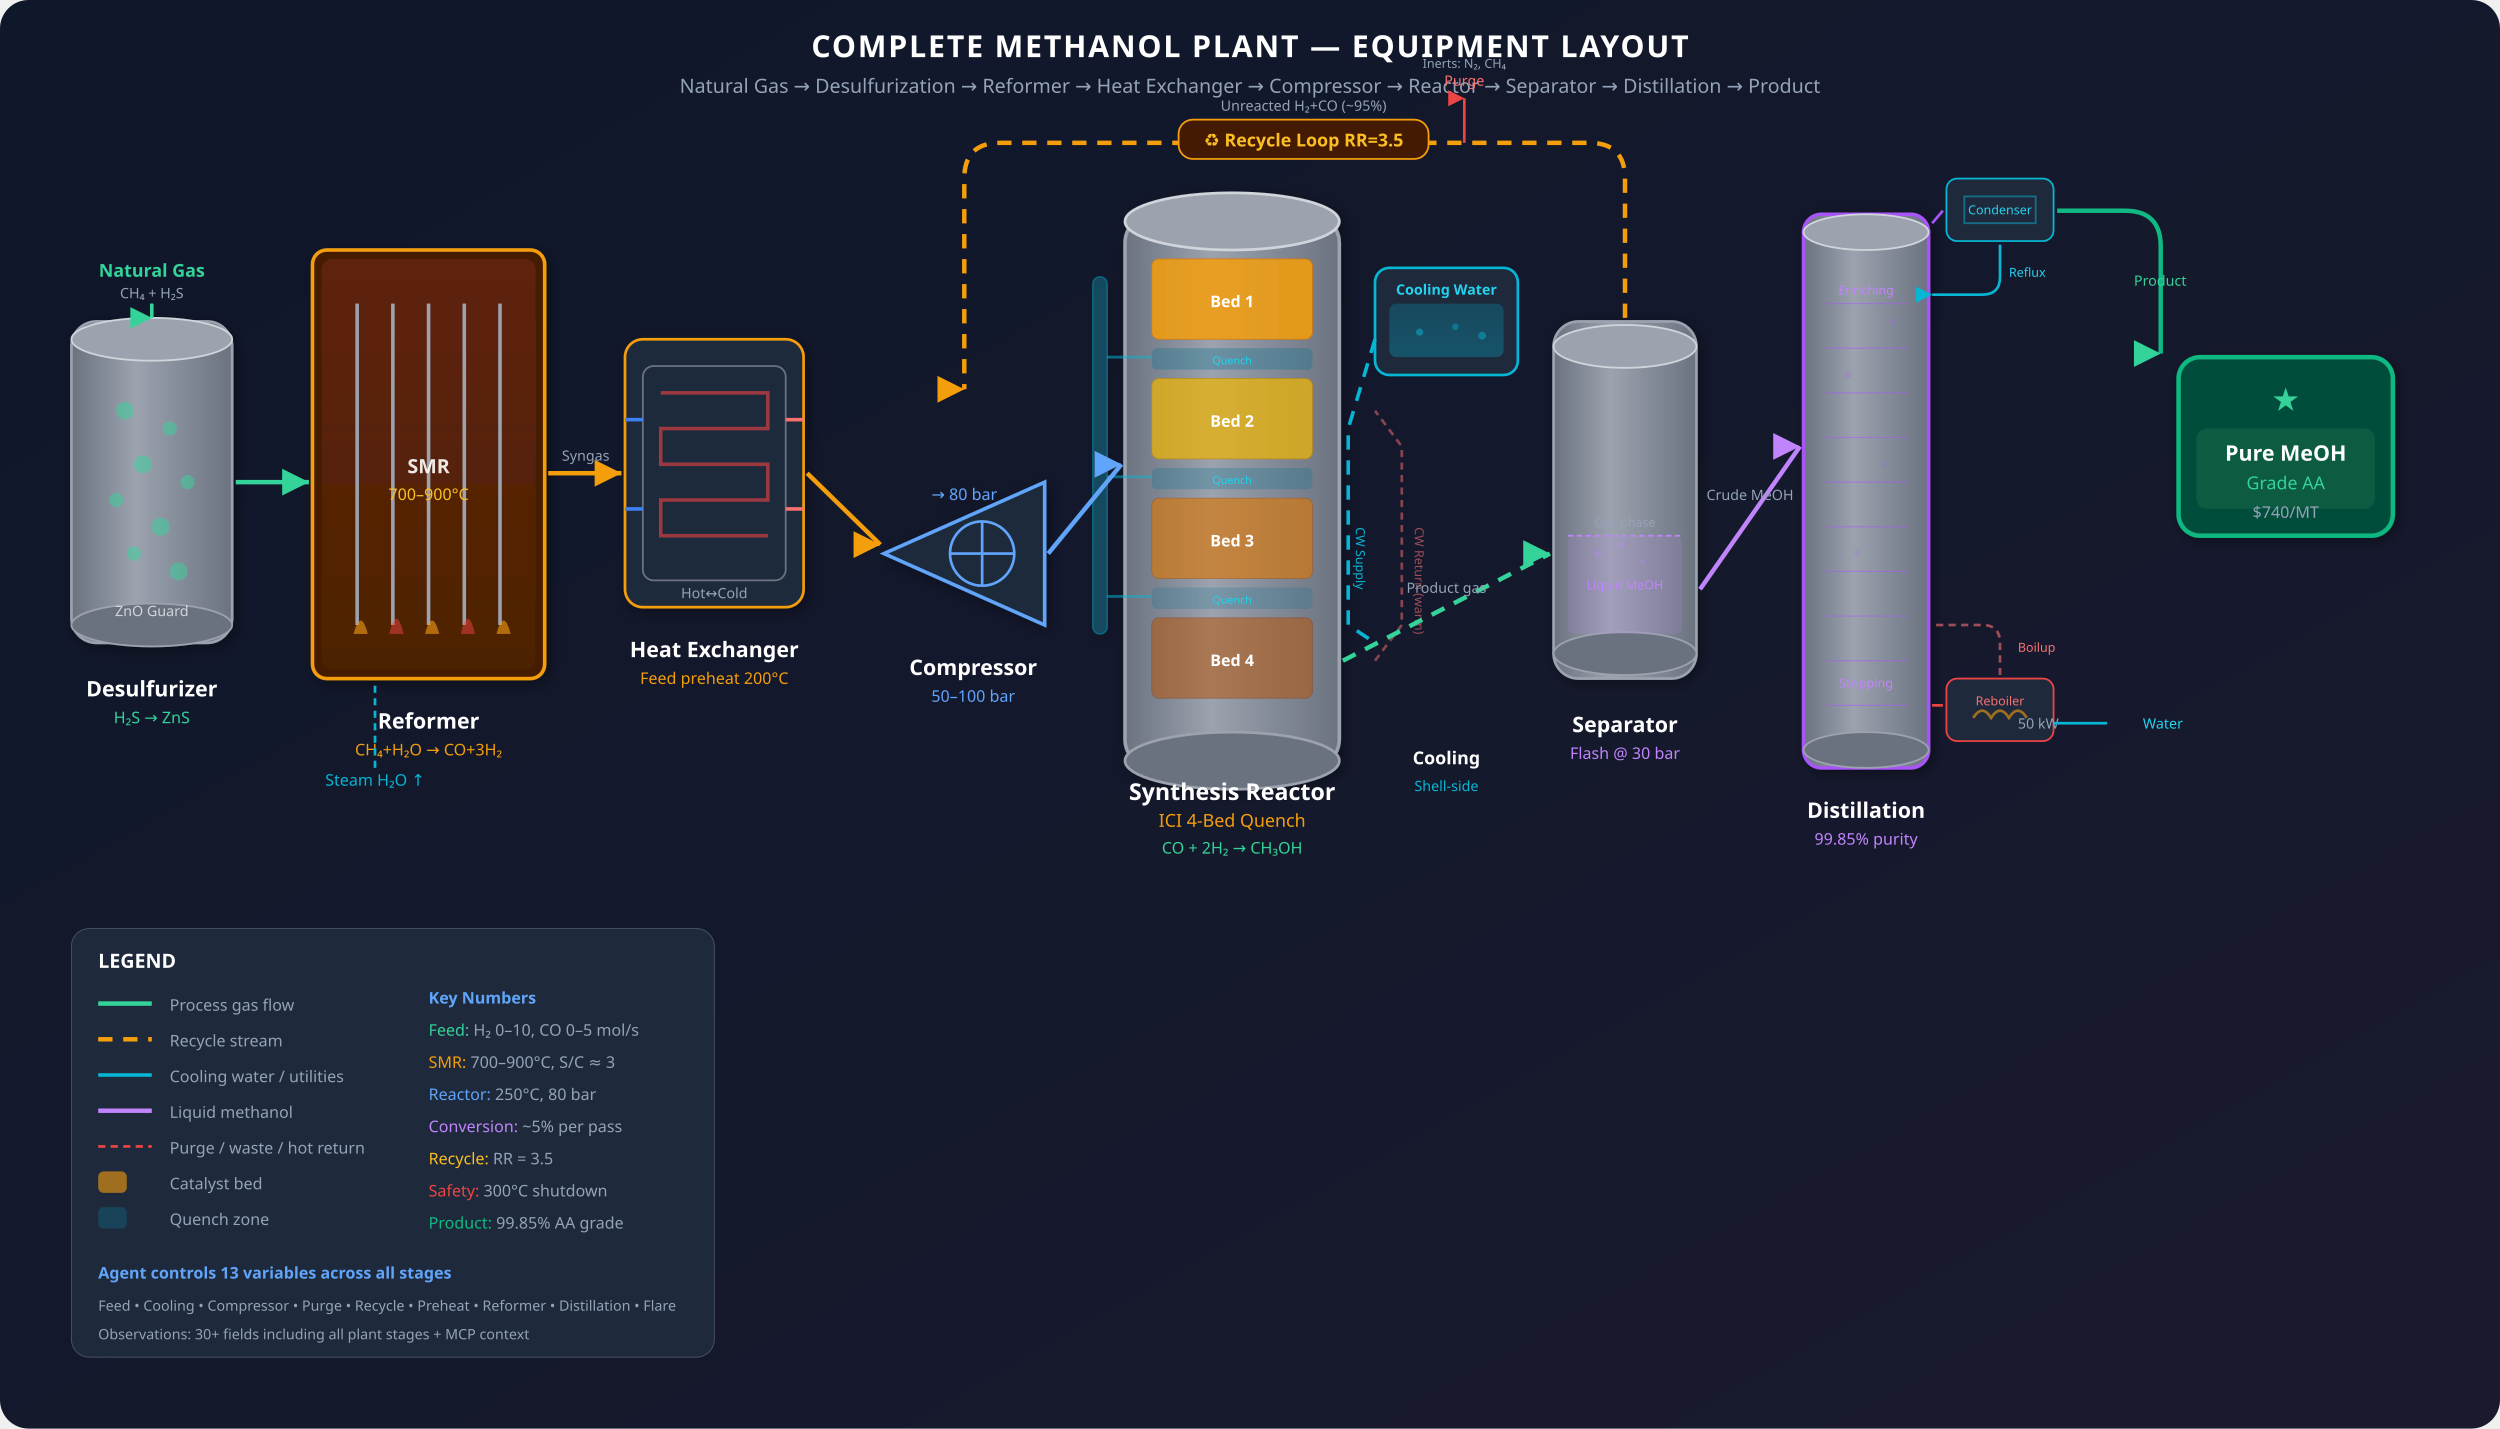
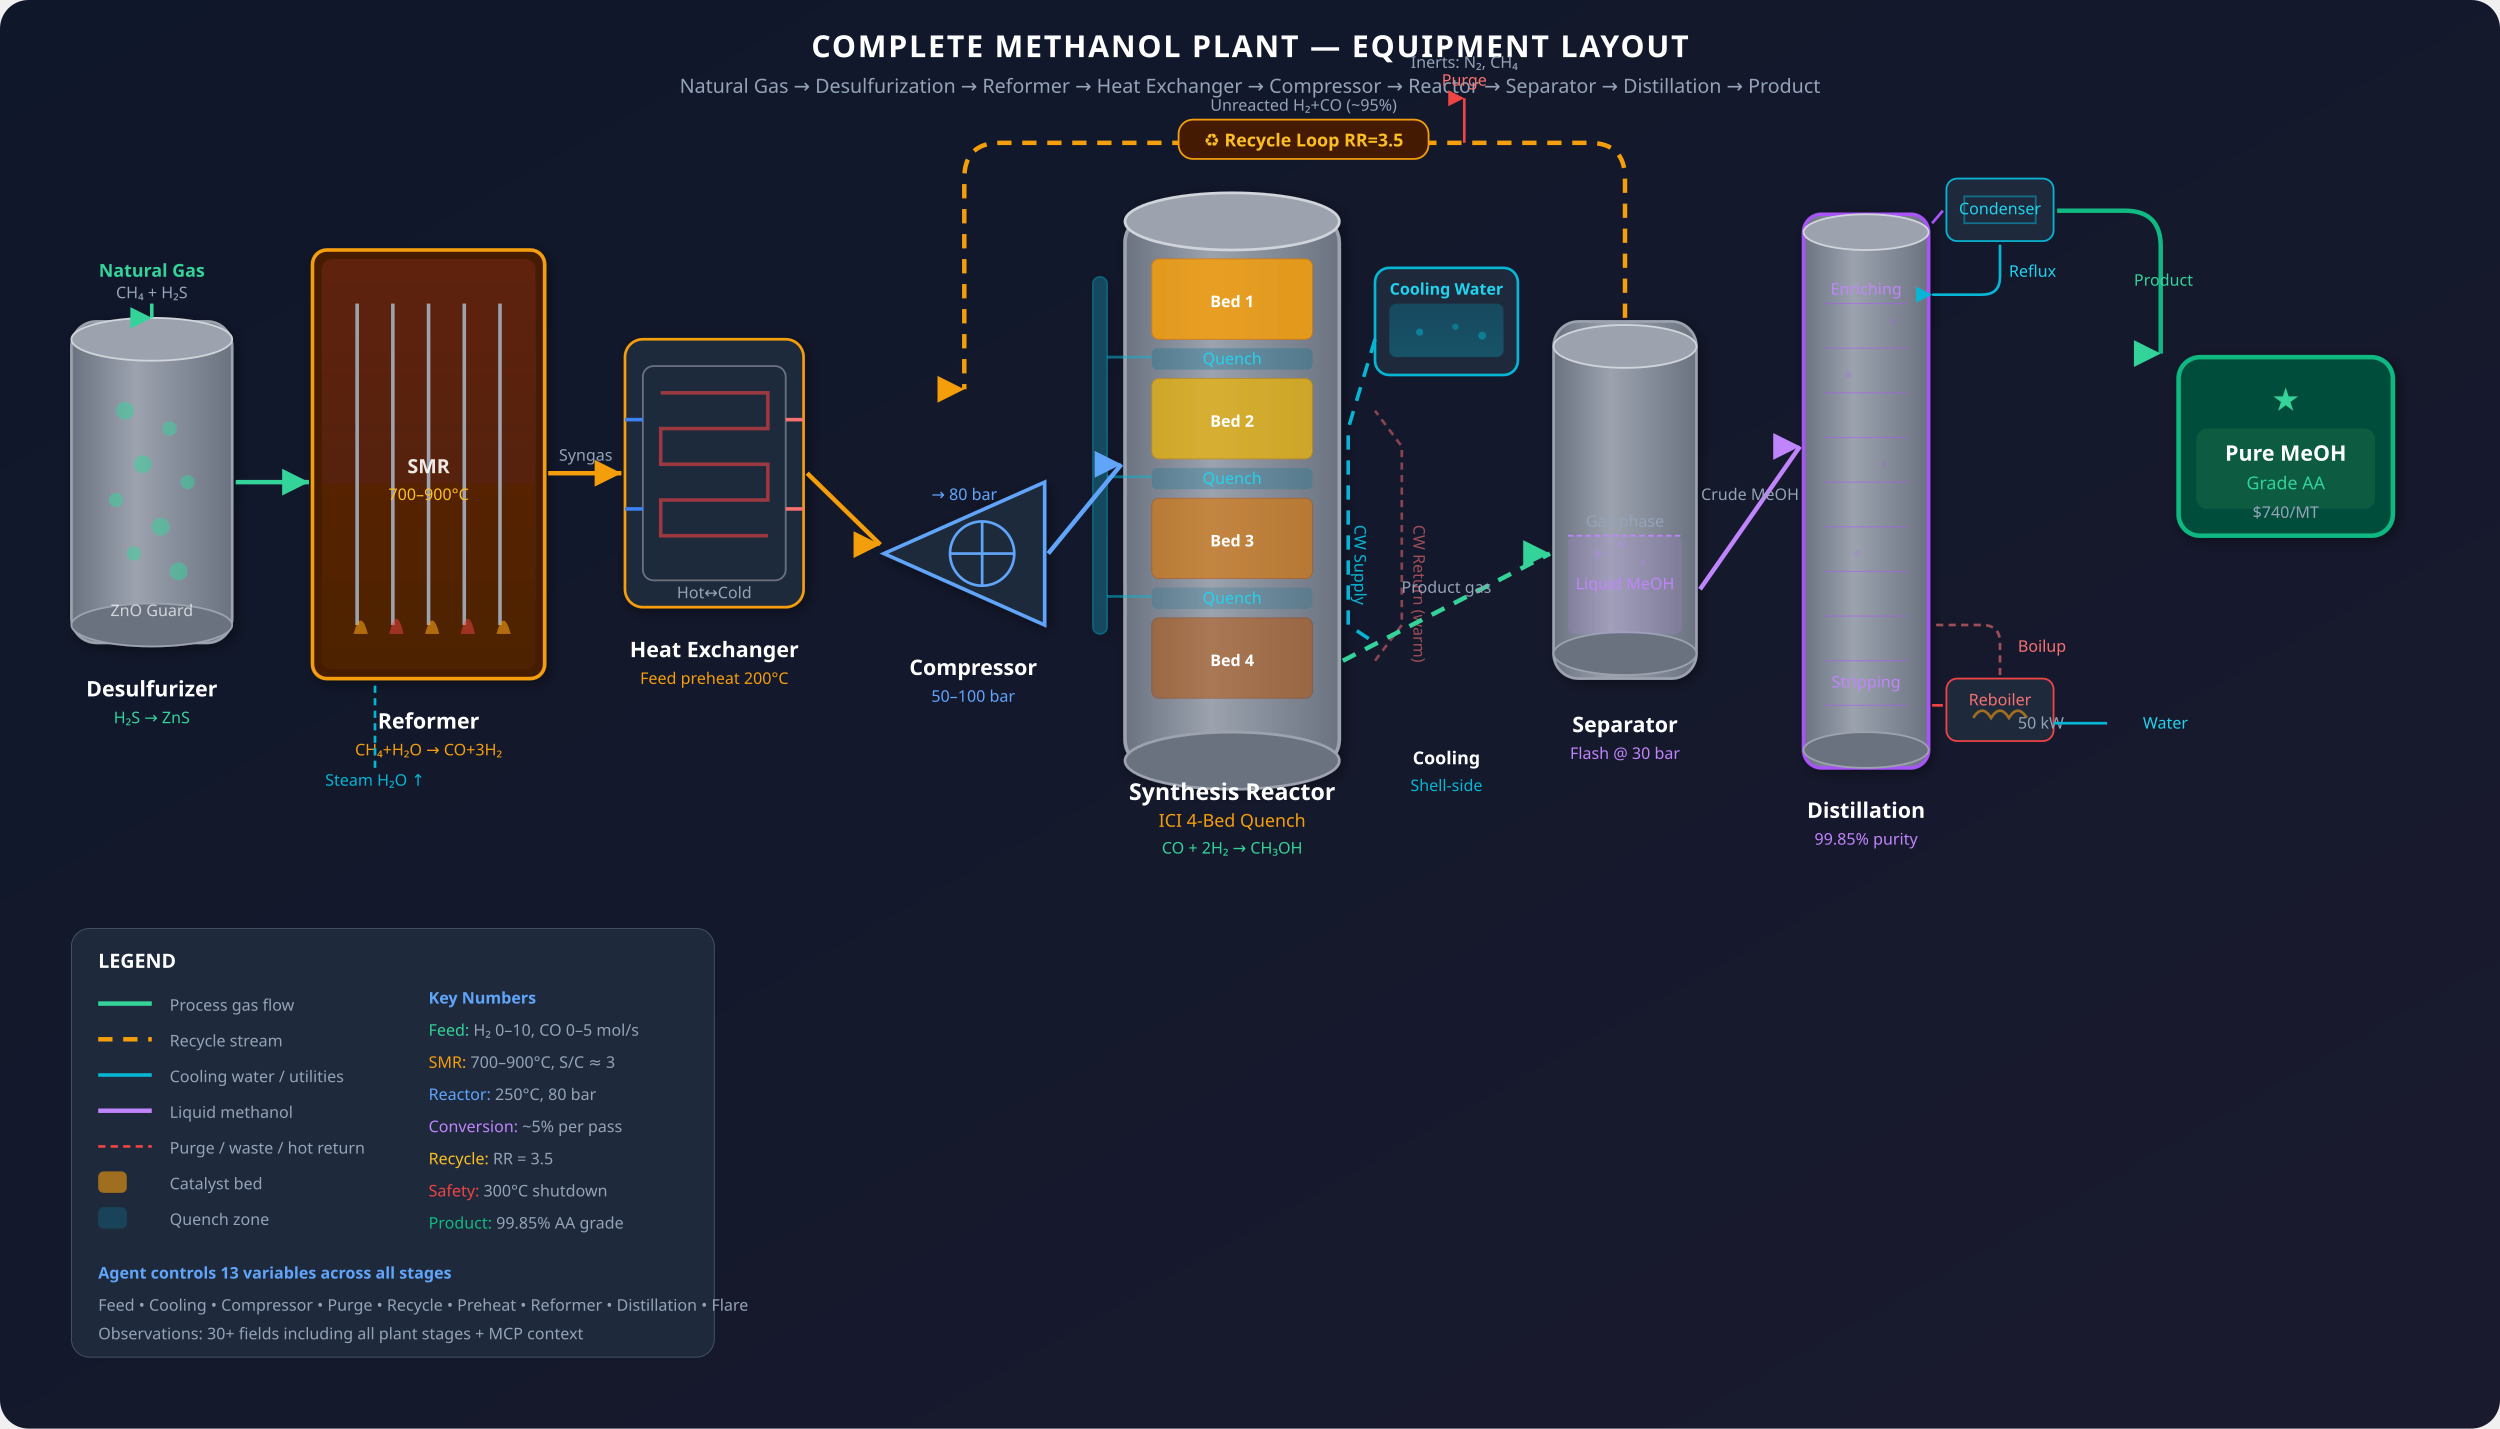
<svg xmlns="http://www.w3.org/2000/svg" viewBox="0 0 1400 800" width="1400" height="800">
  <defs>
    <linearGradient id="epBg" x1="0%" y1="0%" x2="100%" y2="100%">
      <stop offset="0%" stop-color="#0f172a" />
      <stop offset="100%" stop-color="#1a1a2e" />
    </linearGradient>
    <linearGradient id="vesselMetal" x1="0%" y1="0%" x2="100%" y2="0%">
      <stop offset="0%" stop-color="#6b7280" />
      <stop offset="40%" stop-color="#9ca3af" />
      <stop offset="100%" stop-color="#6b7280" />
    </linearGradient>
    <linearGradient id="hotGrad" x1="0%" y1="0%" x2="0%" y2="100%">
      <stop offset="0%" stop-color="#ef4444" stop-opacity="0.15" />
      <stop offset="100%" stop-color="#f59e0b" stop-opacity="0.05" />
    </linearGradient>
    <linearGradient id="coolGrad" x1="0%" y1="0%" x2="0%" y2="100%">
      <stop offset="0%" stop-color="#06b6d4" stop-opacity="0.15" />
      <stop offset="100%" stop-color="#3b82f6" stop-opacity="0.05" />
    </linearGradient>
    <linearGradient id="waterGrad" x1="0%" y1="0%" x2="0%" y2="100%">
      <stop offset="0%" stop-color="#0891b2" />
      <stop offset="100%" stop-color="#06b6d4" />
    </linearGradient>
    <marker id="epArr" viewBox="0 0 10 10" refX="10" refY="5" markerWidth="6" markerHeight="6" orient="auto-start-auto">
      <path d="M 0 0 L 10 5 L 0 10 z" fill="#34d399" />
    </marker>
    <marker id="epArrA" viewBox="0 0 10 10" refX="10" refY="5" markerWidth="6" markerHeight="6" orient="auto-start-auto">
      <path d="M 0 0 L 10 5 L 0 10 z" fill="#f59e0b" />
    </marker>
    <marker id="epArrB" viewBox="0 0 10 10" refX="10" refY="5" markerWidth="6" markerHeight="6" orient="auto-start-auto">
      <path d="M 0 0 L 10 5 L 0 10 z" fill="#60a5fa" />
    </marker>
    <marker id="epArrC" viewBox="0 0 10 10" refX="10" refY="5" markerWidth="6" markerHeight="6" orient="auto-start-auto">
      <path d="M 0 0 L 10 5 L 0 10 z" fill="#06b6d4" />
    </marker>
    <marker id="epArrP" viewBox="0 0 10 10" refX="10" refY="5" markerWidth="6" markerHeight="6" orient="auto-start-auto">
      <path d="M 0 0 L 10 5 L 0 10 z" fill="#c084fc" />
    </marker>
    <marker id="epArrR" viewBox="0 0 10 10" refX="10" refY="5" markerWidth="6" markerHeight="6" orient="auto-start-auto">
      <path d="M 0 0 L 10 5 L 0 10 z" fill="#ef4444" />
    </marker>
    <filter id="eqSh">
      <feDropShadow dx="2" dy="2" stdDeviation="4" flood-opacity="0.4" />
    </filter>
    <style>
      @keyframes flowDot { to { stroke-dashoffset: -20; } }
      @keyframes steamRise { 0% { transform: translateY(0); opacity:0.5; } 100% { transform: translateY(-18px); opacity:0; } }
      @keyframes waterDrip { 0% { transform: translateY(0); opacity:0.6; } 100% { transform: translateY(12px); opacity:0; } }
      .flow-anim { stroke-dasharray: 8 6; animation: flowDot 1.5s linear infinite; }
      .steam { animation: steamRise 2s ease-out infinite; }
      .drip { animation: waterDrip 2.5s ease-in infinite; }
    </style>
  </defs>
  <rect width="1400" height="800" fill="url(#epBg)" rx="16" />
  <text x="700" y="32" font-family="'Segoe UI',system-ui,sans-serif" font-size="17" fill="white" text-anchor="middle" font-weight="700" letter-spacing="1">COMPLETE METHANOL PLANT — EQUIPMENT LAYOUT</text>
  <text x="700" y="52" font-family="'Segoe UI',sans-serif" font-size="11" fill="#94a3b8" text-anchor="middle">Natural Gas → Desulfurization → Reformer → Heat Exchanger → Compressor → Reactor → Separator → Distillation → Product</text>
  <g transform="translate(40, 180)" filter="url(#eqSh)">
    <rect width="90" height="180" rx="14" fill="url(#vesselMetal)" stroke="#9ca3af" stroke-width="1.5" />
    <ellipse cx="45" cy="10" rx="45" ry="12" fill="#9ca3af" stroke="#d1d5db" stroke-width="1" />
    <ellipse cx="45" cy="170" rx="45" ry="12" fill="#6b7280" stroke="#9ca3af" stroke-width="1" />
    <g opacity="0.5">
      <circle cx="30" cy="50" r="5" fill="#34d399" />
      <circle cx="55" cy="60" r="4" fill="#34d399" />
      <circle cx="40" cy="80" r="5" fill="#34d399" />
      <circle cx="65" cy="90" r="4" fill="#34d399" />
      <circle cx="25" cy="100" r="4" fill="#34d399" />
      <circle cx="50" cy="115" r="5" fill="#34d399" />
      <circle cx="35" cy="130" r="4" fill="#34d399" />
      <circle cx="60" cy="140" r="5" fill="#34d399" />
    </g>
-     <text x="45" y="165" font-family="'Segoe UI',sans-serif" font-size="8" fill="white" text-anchor="middle" opacity="0.7">ZnO Guard</text>
+     <text x="45" y="165" font-family="'Segoe UI',sans-serif" font-size="9" fill="white" text-anchor="middle" opacity="0.7">ZnO Guard</text>
  </g>
  <text x="85" y="390" font-family="'Segoe UI',sans-serif" font-size="12" fill="white" text-anchor="middle" font-weight="700">Desulfurizer</text>
  <text x="85" y="405" font-family="'Segoe UI',sans-serif" font-size="9" fill="#34d399" text-anchor="middle">H₂S → ZnS</text>
  <text x="85" y="155" font-family="'Segoe UI',sans-serif" font-size="10" fill="#34d399" text-anchor="middle" font-weight="600">Natural Gas</text>
-   <text x="85" y="167" font-family="'Segoe UI',sans-serif" font-size="8" fill="#94a3b8" text-anchor="middle">CH₄ + H₂S</text>
+   <text x="85" y="167" font-family="'Segoe UI',sans-serif" font-size="9" fill="#94a3b8" text-anchor="middle">CH₄ + H₂S</text>
  <line x1="85" y1="170" x2="85" y2="178" stroke="#34d399" stroke-width="2" marker-end="url(#epArr)" />
  <g transform="translate(175, 140)" filter="url(#eqSh)">
    <rect width="130" height="240" rx="8" fill="#451a03" stroke="#f59e0b" stroke-width="2" />
    <rect x="5" y="5" width="120" height="230" rx="6" fill="url(#hotGrad)" />
    <g stroke="#9ca3af" stroke-width="2" fill="none">
      <line x1="25" y1="30" x2="25" y2="210" />
      <line x1="45" y1="30" x2="45" y2="210" />
      <line x1="65" y1="30" x2="65" y2="210" />
      <line x1="85" y1="30" x2="85" y2="210" />
      <line x1="105" y1="30" x2="105" y2="210" />
    </g>
    <g>
      <path d="M 23,215 Q 27,200 31,215" fill="#f59e0b" opacity="0.6" />
      <path d="M 43,215 Q 47,198 51,215" fill="#ef4444" opacity="0.5" />
      <path d="M 63,215 Q 67,200 71,215" fill="#f59e0b" opacity="0.6" />
      <path d="M 83,215 Q 87,198 91,215" fill="#ef4444" opacity="0.5" />
      <path d="M 103,215 Q 107,200 111,215" fill="#f59e0b" opacity="0.6" />
    </g>
    <text x="65" y="125" font-family="'Segoe UI',sans-serif" font-size="11" fill="white" text-anchor="middle" font-weight="700" opacity="0.9">SMR</text>
    <text x="65" y="140" font-family="'Segoe UI',sans-serif" font-size="9" fill="#fbbf24" text-anchor="middle">700–900°C</text>
  </g>
  <text x="240" y="408" font-family="'Segoe UI',sans-serif" font-size="12" fill="white" text-anchor="middle" font-weight="700">Reformer</text>
  <text x="240" y="423" font-family="'Segoe UI',sans-serif" font-size="9" fill="#f59e0b" text-anchor="middle">CH₄+H₂O → CO+3H₂</text>
  <text x="210" y="440" font-family="'Segoe UI',sans-serif" font-size="9" fill="#06b6d4" text-anchor="middle">Steam H₂O ↑</text>
  <line x1="210" y1="430" x2="210" y2="383" stroke="#06b6d4" stroke-width="1.5" stroke-dasharray="4 3" />
  <line x1="132" y1="270" x2="173" y2="270" stroke="#34d399" stroke-width="2.5" marker-end="url(#epArr)" />
  <g transform="translate(350, 190)" filter="url(#eqSh)">
    <rect width="100" height="150" rx="10" fill="#1e293b" stroke="#f59e0b" stroke-width="1.5" />
    <rect x="10" y="15" width="80" height="120" rx="6" fill="none" stroke="#6b7280" stroke-width="1" />
    <path d="M 20,30 L 80,30 L 80,50 L 20,50 L 20,70 L 80,70 L 80,90 L 20,90 L 20,110 L 80,110" fill="none" stroke="#ef4444" stroke-width="2" opacity="0.6" />
    <line x1="0" y1="45" x2="10" y2="45" stroke="#3b82f6" stroke-width="2" />
    <line x1="0" y1="95" x2="10" y2="95" stroke="#3b82f6" stroke-width="2" />
    <line x1="90" y1="45" x2="100" y2="45" stroke="#f87171" stroke-width="2" />
    <line x1="90" y1="95" x2="100" y2="95" stroke="#f87171" stroke-width="2" />
-     <text x="50" y="145" font-family="'Segoe UI',sans-serif" font-size="8" fill="#94a3b8" text-anchor="middle">Hot↔Cold</text>
+     <text x="50" y="145" font-family="'Segoe UI',sans-serif" font-size="9" fill="#94a3b8" text-anchor="middle">Hot↔Cold</text>
  </g>
  <text x="400" y="368" font-family="'Segoe UI',sans-serif" font-size="12" fill="white" text-anchor="middle" font-weight="700">Heat Exchanger</text>
  <text x="400" y="383" font-family="'Segoe UI',sans-serif" font-size="9" fill="#f59e0b" text-anchor="middle">Feed preheat 200°C</text>
  <line x1="307" y1="265" x2="348" y2="265" stroke="#f59e0b" stroke-width="2.5" marker-end="url(#epArrA)" />
-   <text x="328" y="258" font-family="'Segoe UI',sans-serif" font-size="8" fill="#94a3b8" text-anchor="middle">Syngas</text>
+   <text x="328" y="258" font-family="'Segoe UI',sans-serif" font-size="9" fill="#94a3b8" text-anchor="middle">Syngas</text>
  <g transform="translate(495, 220)" filter="url(#eqSh)">
    <polygon points="0,90 90,50 90,130" fill="#1e293b" stroke="#60a5fa" stroke-width="2" />
    <circle cx="55" cy="90" r="18" fill="none" stroke="#60a5fa" stroke-width="1.5" />
    <line x1="55" y1="72" x2="55" y2="108" stroke="#60a5fa" stroke-width="1.5" />
    <line x1="37" y1="90" x2="73" y2="90" stroke="#60a5fa" stroke-width="1.5" />
    <text x="45" y="60" font-family="'Segoe UI',sans-serif" font-size="9" fill="#60a5fa" text-anchor="middle">→ 80 bar</text>
  </g>
  <text x="545" y="378" font-family="'Segoe UI',sans-serif" font-size="12" fill="white" text-anchor="middle" font-weight="700">Compressor</text>
  <text x="545" y="393" font-family="'Segoe UI',sans-serif" font-size="9" fill="#60a5fa" text-anchor="middle">50–100 bar</text>
  <line x1="452" y1="265" x2="493" y2="305" stroke="#f59e0b" stroke-width="2.5" marker-end="url(#epArrA)" />
  <g transform="translate(630, 100)" filter="url(#eqSh)">
    <rect x="0" y="20" width="120" height="310" rx="16" fill="url(#vesselMetal)" stroke="#9ca3af" stroke-width="2" />
    <ellipse cx="60" cy="24" rx="60" ry="16" fill="#9ca3af" stroke="#d1d5db" stroke-width="1.5" />
    <ellipse cx="60" cy="326" rx="60" ry="16" fill="#6b7280" stroke="#9ca3af" stroke-width="1.5" />
    <rect x="15" y="45" width="90" height="45" rx="4" fill="#f59e0b" opacity="0.85" stroke="#d97706" stroke-width="0.5" />
    <text x="60" y="72" font-family="'Segoe UI',sans-serif" font-size="9" fill="white" text-anchor="middle" font-weight="600">Bed 1</text>
    <rect x="15" y="95" width="90" height="12" rx="3" fill="#0e7490" opacity="0.35" />
-     <text x="60" y="104" font-family="'Segoe UI',sans-serif" font-size="6" fill="#22d3ee" text-anchor="middle">Quench</text>
+     <text x="60" y="104" font-family="'Segoe UI',sans-serif" font-size="9" fill="#22d3ee" text-anchor="middle">Quench</text>
    <rect x="15" y="112" width="90" height="45" rx="4" fill="#eab308" opacity="0.75" stroke="#ca8a04" stroke-width="0.5" />
    <text x="60" y="139" font-family="'Segoe UI',sans-serif" font-size="9" fill="white" text-anchor="middle" font-weight="600">Bed 2</text>
    <rect x="15" y="162" width="90" height="12" rx="3" fill="#0e7490" opacity="0.3" />
-     <text x="60" y="171" font-family="'Segoe UI',sans-serif" font-size="6" fill="#22d3ee" text-anchor="middle">Quench</text>
+     <text x="60" y="171" font-family="'Segoe UI',sans-serif" font-size="9" fill="#22d3ee" text-anchor="middle">Quench</text>
    <rect x="15" y="179" width="90" height="45" rx="4" fill="#d97706" opacity="0.65" stroke="#b45309" stroke-width="0.5" />
    <text x="60" y="206" font-family="'Segoe UI',sans-serif" font-size="9" fill="white" text-anchor="middle" font-weight="600">Bed 3</text>
    <rect x="15" y="229" width="90" height="12" rx="3" fill="#0e7490" opacity="0.25" />
-     <text x="60" y="238" font-family="'Segoe UI',sans-serif" font-size="6" fill="#22d3ee" text-anchor="middle">Quench</text>
+     <text x="60" y="238" font-family="'Segoe UI',sans-serif" font-size="9" fill="#22d3ee" text-anchor="middle">Quench</text>
    <rect x="15" y="246" width="90" height="45" rx="4" fill="#b45309" opacity="0.55" stroke="#92400e" stroke-width="0.5" />
    <text x="60" y="273" font-family="'Segoe UI',sans-serif" font-size="9" fill="white" text-anchor="middle" font-weight="600">Bed 4</text>
    <rect x="-18" y="55" width="8" height="200" rx="4" fill="#0e7490" stroke="#06b6d4" stroke-width="0.8" opacity="0.5" />
    <line x1="-10" y1="100" x2="15" y2="100" stroke="#06b6d4" stroke-width="1.5" opacity="0.5" />
    <line x1="-10" y1="167" x2="15" y2="167" stroke="#06b6d4" stroke-width="1.5" opacity="0.5" />
    <line x1="-10" y1="234" x2="15" y2="234" stroke="#06b6d4" stroke-width="1.5" opacity="0.5" />
  </g>
  <text x="690" y="448" font-family="'Segoe UI',sans-serif" font-size="13" fill="white" text-anchor="middle" font-weight="700">Synthesis Reactor</text>
  <text x="690" y="463" font-family="'Segoe UI',sans-serif" font-size="10" fill="#f59e0b" text-anchor="middle">ICI 4-Bed Quench</text>
  <text x="690" y="478" font-family="'Segoe UI',sans-serif" font-size="9" fill="#34d399" text-anchor="middle">CO + 2H₂ → CH₃OH</text>
  <line x1="587" y1="310" x2="628" y2="260" stroke="#60a5fa" stroke-width="2.5" marker-end="url(#epArrB)" />
  <g transform="translate(770, 150)">
    <rect width="80" height="60" rx="8" fill="#1e293b" stroke="#06b6d4" stroke-width="1.5" />
    <rect x="8" y="20" width="64" height="30" rx="4" fill="url(#waterGrad)" opacity="0.3" />
    <circle cx="25" cy="36" r="2" fill="#06b6d4" opacity="0.5" class="drip" />
    <circle cx="45" cy="33" r="1.8" fill="#06b6d4" opacity="0.4" class="drip" style="animation-delay:0.8s" />
    <circle cx="60" cy="38" r="2.2" fill="#06b6d4" opacity="0.45" class="drip" style="animation-delay:1.5s" />
-     <text x="40" y="15" font-family="'Segoe UI',sans-serif" font-size="8" fill="#22d3ee" text-anchor="middle" font-weight="600">Cooling Water</text>
+     <text x="40" y="15" font-family="'Segoe UI',sans-serif" font-size="9" fill="#22d3ee" text-anchor="middle" font-weight="600">Cooling Water</text>
  </g>
  <path d="M 770,190 L 755,240 L 755,350 L 770,360" fill="none" stroke="#06b6d4" stroke-width="2" class="flow-anim" />
-   <text x="762" y="300" font-family="'Segoe UI',sans-serif" font-size="7" fill="#06b6d4" writing-mode="tb" text-anchor="middle">CW Supply</text>
+   <text x="762" y="300" font-family="'Segoe UI',sans-serif" font-size="9" fill="#06b6d4" writing-mode="tb" text-anchor="middle">CW Supply</text>
  <path d="M 770,370 L 785,350 L 785,250 L 770,230" fill="none" stroke="#f87171" stroke-width="1.5" stroke-dasharray="4 3" opacity="0.5" />
-   <text x="795" y="300" font-family="'Segoe UI',sans-serif" font-size="7" fill="#f87171" writing-mode="tb" text-anchor="middle" opacity="0.6">CW Return (warm)</text>
+   <text x="795" y="300" font-family="'Segoe UI',sans-serif" font-size="9" fill="#f87171" writing-mode="tb" text-anchor="middle" opacity="0.6">CW Return (warm)</text>
  <text x="810" y="428" font-family="'Segoe UI',sans-serif" font-size="10" fill="white" text-anchor="middle" font-weight="600">Cooling</text>
-   <text x="810" y="443" font-family="'Segoe UI',sans-serif" font-size="8" fill="#06b6d4" text-anchor="middle">Shell-side</text>
+   <text x="810" y="443" font-family="'Segoe UI',sans-serif" font-size="9" fill="#06b6d4" text-anchor="middle">Shell-side</text>
  <g transform="translate(870, 180)" filter="url(#eqSh)">
    <rect width="80" height="200" rx="14" fill="url(#vesselMetal)" stroke="#9ca3af" stroke-width="1.5" />
    <ellipse cx="40" cy="14" rx="40" ry="12" fill="#9ca3af" stroke="#d1d5db" stroke-width="1" />
    <ellipse cx="40" cy="186" rx="40" ry="12" fill="#6b7280" stroke="#9ca3af" stroke-width="1" />
    <rect x="8" y="120" width="64" height="55" rx="4" fill="#c084fc" opacity="0.15" />
    <line x1="8" y1="120" x2="72" y2="120" stroke="#c084fc" stroke-width="1" stroke-dasharray="3 2" />
-     <text x="40" y="115" font-family="'Segoe UI',sans-serif" font-size="7" fill="#94a3b8" text-anchor="middle">Gas phase</text>
-     <text x="40" y="150" font-family="'Segoe UI',sans-serif" font-size="7" fill="#c084fc" text-anchor="middle">Liquid MeOH</text>
+     <text x="40" y="115" font-family="'Segoe UI',sans-serif" font-size="9" fill="#94a3b8" text-anchor="middle">Gas phase</text>
+     <text x="40" y="150" font-family="'Segoe UI',sans-serif" font-size="9" fill="#c084fc" text-anchor="middle">Liquid MeOH</text>
    <circle cx="25" cy="130" r="2" fill="#c084fc" opacity="0.3" class="steam" />
    <circle cx="50" cy="135" r="1.5" fill="#c084fc" opacity="0.25" class="steam" style="animation-delay:0.6s" />
    <circle cx="38" cy="125" r="1.8" fill="#c084fc" opacity="0.28" class="steam" style="animation-delay:1.2s" />
  </g>
  <text x="910" y="410" font-family="'Segoe UI',sans-serif" font-size="12" fill="white" text-anchor="middle" font-weight="700">Separator</text>
  <text x="910" y="425" font-family="'Segoe UI',sans-serif" font-size="9" fill="#c084fc" text-anchor="middle">Flash @ 30 bar</text>
  <line x1="752" y1="370" x2="868" y2="310" stroke="#34d399" stroke-width="2.5" class="flow-anim" marker-end="url(#epArr)" />
-   <text x="810" y="332" font-family="'Segoe UI',sans-serif" font-size="8" fill="#94a3b8" text-anchor="middle">Product gas</text>
+   <text x="810" y="332" font-family="'Segoe UI',sans-serif" font-size="9" fill="#94a3b8" text-anchor="middle">Product gas</text>
  <path d="M 910,178 L 910,100 Q 910,80 890,80 L 560,80 Q 540,80 540,100 L 540,218" fill="none" stroke="#f59e0b" stroke-width="2.5" class="flow-anim" marker-end="url(#epArrA)" />
  <rect x="660" y="67" width="140" height="22" rx="8" fill="#451a03" stroke="#f59e0b" stroke-width="1" />
  <text x="730" y="82" font-family="'Segoe UI',sans-serif" font-size="10" fill="#fbbf24" text-anchor="middle" font-weight="600">♻ Recycle Loop RR=3.5</text>
-   <text x="730" y="62" font-family="'Segoe UI',sans-serif" font-size="8" fill="#94a3b8" text-anchor="middle">Unreacted H₂+CO (~95%)</text>
+   <text x="730" y="62" font-family="'Segoe UI',sans-serif" font-size="9" fill="#94a3b8" text-anchor="middle">Unreacted H₂+CO (~95%)</text>
  <line x1="820" y1="80" x2="820" y2="55" stroke="#ef4444" stroke-width="1.5" marker-end="url(#epArrR)" />
-   <text x="820" y="48" font-family="'Segoe UI',sans-serif" font-size="8" fill="#f87171" text-anchor="middle">Purge</text>
-   <text x="820" y="38" font-family="'Segoe UI',sans-serif" font-size="7" fill="#94a3b8" text-anchor="middle">Inerts: N₂, CH₄</text>
+   <text x="820" y="48" font-family="'Segoe UI',sans-serif" font-size="9" fill="#f87171" text-anchor="middle">Purge</text>
+   <text x="820" y="38" font-family="'Segoe UI',sans-serif" font-size="9" fill="#94a3b8" text-anchor="middle">Inerts: N₂, CH₄</text>
  <g transform="translate(1010, 120)" filter="url(#eqSh)">
    <rect width="70" height="310" rx="10" fill="url(#vesselMetal)" stroke="#a855f7" stroke-width="2" />
    <ellipse cx="35" cy="10" rx="35" ry="10" fill="#9ca3af" stroke="#d1d5db" stroke-width="1" />
    <ellipse cx="35" cy="300" rx="35" ry="10" fill="#6b7280" stroke="#9ca3af" stroke-width="1" />
    <g stroke="#a855f7" stroke-width="0.7" opacity="0.5">
      <line x1="12" y1="50" x2="58" y2="50" />
      <line x1="12" y1="75" x2="58" y2="75" />
      <line x1="12" y1="100" x2="58" y2="100" />
      <line x1="12" y1="125" x2="58" y2="125" />
      <line x1="12" y1="150" x2="58" y2="150" />
      <line x1="12" y1="175" x2="58" y2="175" />
      <line x1="12" y1="200" x2="58" y2="200" />
      <line x1="12" y1="225" x2="58" y2="225" />
      <line x1="12" y1="250" x2="58" y2="250" />
      <line x1="12" y1="275" x2="58" y2="275" />
    </g>
    <circle cx="25" cy="90" r="2" fill="#a855f7" opacity="0.2" class="steam" />
    <circle cx="45" cy="140" r="1.5" fill="#a855f7" opacity="0.18" class="steam" style="animation-delay:0.5s" />
    <circle cx="30" cy="190" r="2" fill="#a855f7" opacity="0.15" class="steam" style="animation-delay:1s" />
    <circle cx="50" cy="60" r="1.8" fill="#a855f7" opacity="0.22" class="steam" style="animation-delay:1.5s" />
-     <text x="35" y="45" font-family="'Segoe UI',sans-serif" font-size="7" fill="#c084fc" text-anchor="middle">Enriching</text>
-     <text x="35" y="265" font-family="'Segoe UI',sans-serif" font-size="7" fill="#c084fc" text-anchor="middle">Stripping</text>
+     <text x="35" y="45" font-family="'Segoe UI',sans-serif" font-size="9" fill="#c084fc" text-anchor="middle">Enriching</text>
+     <text x="35" y="265" font-family="'Segoe UI',sans-serif" font-size="9" fill="#c084fc" text-anchor="middle">Stripping</text>
  </g>
  <text x="1045" y="458" font-family="'Segoe UI',sans-serif" font-size="12" fill="white" text-anchor="middle" font-weight="700">Distillation</text>
  <text x="1045" y="473" font-family="'Segoe UI',sans-serif" font-size="9" fill="#c084fc" text-anchor="middle">99.85% purity</text>
  <g transform="translate(1090, 100)">
    <rect width="60" height="35" rx="6" fill="#1e293b" stroke="#06b6d4" stroke-width="1" />
    <path d="M 10,10 L 50,10 L 50,25 L 10,25 Z" fill="none" stroke="#06b6d4" stroke-width="1" opacity="0.5" />
-     <text x="30" y="20" font-family="'Segoe UI',sans-serif" font-size="7" fill="#22d3ee" text-anchor="middle">Condenser</text>
+     <text x="30" y="20" font-family="'Segoe UI',sans-serif" font-size="9" fill="#22d3ee" text-anchor="middle">Condenser</text>
  </g>
  <line x1="1082" y1="125" x2="1088" y2="118" stroke="#a855f7" stroke-width="1.5" />
  <path d="M 1120,137 L 1120,155 Q 1120,165 1110,165 L 1082,165" fill="none" stroke="#06b6d4" stroke-width="1.5" marker-end="url(#epArrC)" />
-   <text x="1125" y="155" font-family="'Segoe UI',sans-serif" font-size="7" fill="#22d3ee">Reflux</text>
+   <text x="1125" y="155" font-family="'Segoe UI',sans-serif" font-size="9" fill="#22d3ee">Reflux</text>
  <g transform="translate(1090, 380)">
    <rect width="60" height="35" rx="6" fill="#1e293b" stroke="#ef4444" stroke-width="1" />
    <path d="M 15,22 Q 20,14 25,22 Q 30,14 35,22 Q 40,14 45,22" fill="none" stroke="#f59e0b" stroke-width="1.5" opacity="0.6" />
-     <text x="30" y="15" font-family="'Segoe UI',sans-serif" font-size="7" fill="#f87171" text-anchor="middle">Reboiler</text>
+     <text x="30" y="15" font-family="'Segoe UI',sans-serif" font-size="9" fill="#f87171" text-anchor="middle">Reboiler</text>
  </g>
  <line x1="1082" y1="395" x2="1088" y2="395" stroke="#ef4444" stroke-width="1.5" />
  <path d="M 1120,378 L 1120,360 Q 1120,350 1110,350 L 1082,350" fill="none" stroke="#f87171" stroke-width="1.5" stroke-dasharray="4 3" opacity="0.6" />
-   <text x="1130" y="365" font-family="'Segoe UI',sans-serif" font-size="7" fill="#f87171">Boilup</text>
-   <text x="1130" y="408" font-family="'Segoe UI',sans-serif" font-size="8" fill="#94a3b8">50 kW</text>
+   <text x="1130" y="365" font-family="'Segoe UI',sans-serif" font-size="9" fill="#f87171">Boilup</text>
+   <text x="1130" y="408" font-family="'Segoe UI',sans-serif" font-size="9" fill="#94a3b8">50 kW</text>
  <line x1="952" y1="330" x2="1008" y2="250" stroke="#c084fc" stroke-width="2.5" marker-end="url(#epArrP)" />
-   <text x="980" y="280" font-family="'Segoe UI',sans-serif" font-size="8" fill="#94a3b8" text-anchor="middle">Crude MeOH</text>
+   <text x="980" y="280" font-family="'Segoe UI',sans-serif" font-size="9" fill="#94a3b8" text-anchor="middle">Crude MeOH</text>
  <line x1="1150" y1="405" x2="1180" y2="405" stroke="#06b6d4" stroke-width="1.5" />
-   <text x="1200" y="408" font-family="'Segoe UI',sans-serif" font-size="8" fill="#22d3ee">Water</text>
+   <text x="1200" y="408" font-family="'Segoe UI',sans-serif" font-size="9" fill="#22d3ee">Water</text>
  <g transform="translate(1220, 200)" filter="url(#eqSh)">
    <rect width="120" height="100" rx="12" fill="#064e3b" stroke="#10b981" stroke-width="2.5" />
    <rect x="10" y="40" width="100" height="45" rx="6" fill="#10b981" opacity="0.12" />
    <text x="60" y="30" font-family="'Segoe UI',sans-serif" font-size="18" fill="#34d399" text-anchor="middle">★</text>
    <text x="60" y="58" font-family="'Segoe UI',sans-serif" font-size="12" fill="white" text-anchor="middle" font-weight="700">Pure MeOH</text>
    <text x="60" y="74" font-family="'Segoe UI',sans-serif" font-size="10" fill="#34d399" text-anchor="middle">Grade AA</text>
    <text x="60" y="90" font-family="'Segoe UI',sans-serif" font-size="9" fill="#94a3b8" text-anchor="middle">$740/MT</text>
  </g>
  <path d="M 1152,118 L 1190,118 Q 1210,118 1210,138 L 1210,198" fill="none" stroke="#10b981" stroke-width="2.5" marker-end="url(#epArr)" />
-   <text x="1195" y="160" font-family="'Segoe UI',sans-serif" font-size="8" fill="#34d399">Product</text>
+   <text x="1195" y="160" font-family="'Segoe UI',sans-serif" font-size="9" fill="#34d399">Product</text>
  <g transform="translate(40, 520)">
    <rect width="360" height="240" rx="10" fill="#1e293b" stroke="#475569" stroke-width="0.5" />
    <text x="15" y="22" font-family="'Segoe UI',sans-serif" font-size="11" fill="white" font-weight="700">LEGEND</text>
    <g font-family="'Segoe UI',sans-serif" font-size="9" fill="#94a3b8">
      <line x1="15" y1="42" x2="45" y2="42" stroke="#34d399" stroke-width="2.5" />
      <text x="55" y="46">Process gas flow</text>
      <line x1="15" y1="62" x2="45" y2="62" stroke="#f59e0b" stroke-width="2.5" stroke-dasharray="8 6" />
      <text x="55" y="66">Recycle stream</text>
      <line x1="15" y1="82" x2="45" y2="82" stroke="#06b6d4" stroke-width="2" />
      <text x="55" y="86">Cooling water / utilities</text>
      <line x1="15" y1="102" x2="45" y2="102" stroke="#c084fc" stroke-width="2.5" />
      <text x="55" y="106">Liquid methanol</text>
      <line x1="15" y1="122" x2="45" y2="122" stroke="#ef4444" stroke-width="1.5" stroke-dasharray="4 3" />
      <text x="55" y="126">Purge / waste / hot return</text>
      <rect x="15" y="136" width="16" height="12" rx="3" fill="#f59e0b" opacity="0.6" />
      <text x="55" y="146">Catalyst bed</text>
      <rect x="15" y="156" width="16" height="12" rx="3" fill="#0e7490" opacity="0.35" />
      <text x="55" y="166">Quench zone</text>
    </g>
    <text x="200" y="42" font-family="'Segoe UI',sans-serif" font-size="9" fill="#60a5fa" font-weight="600">Key Numbers</text>
    <g font-family="'Segoe UI',sans-serif" font-size="9" fill="#94a3b8" transform="translate(200, 0)">
      <text y="60">
        <tspan fill="#34d399">Feed:</tspan> H₂ 0–10, CO 0–5 mol/s</text>
      <text y="78">
        <tspan fill="#f59e0b">SMR:</tspan> 700–900°C, S/C ≈ 3</text>
      <text y="96">
        <tspan fill="#60a5fa">Reactor:</tspan> 250°C, 80 bar</text>
      <text y="114">
        <tspan fill="#c084fc">Conversion:</tspan> ~5% per pass</text>
      <text y="132">
        <tspan fill="#fbbf24">Recycle:</tspan> RR = 3.5</text>
      <text y="150">
        <tspan fill="#ef4444">Safety:</tspan> 300°C shutdown</text>
      <text y="168">
        <tspan fill="#10b981">Product:</tspan> 99.85% AA grade</text>
    </g>
    <text x="15" y="196" font-family="'Segoe UI',sans-serif" font-size="9" fill="#60a5fa" font-weight="600">Agent controls 13 variables across all stages</text>
-     <text x="15" y="214" font-family="'Segoe UI',sans-serif" font-size="8" fill="#94a3b8">Feed • Cooling • Compressor • Purge • Recycle • Preheat • Reformer • Distillation • Flare</text>
-     <text x="15" y="230" font-family="'Segoe UI',sans-serif" font-size="8" fill="#94a3b8">Observations: 30+ fields including all plant stages + MCP context</text>
+     <text x="15" y="214" font-family="'Segoe UI',sans-serif" font-size="9" fill="#94a3b8">Feed • Cooling • Compressor • Purge • Recycle • Preheat • Reformer • Distillation • Flare</text>
+     <text x="15" y="230" font-family="'Segoe UI',sans-serif" font-size="9" fill="#94a3b8">Observations: 30+ fields including all plant stages + MCP context</text>
  </g>
</svg>
